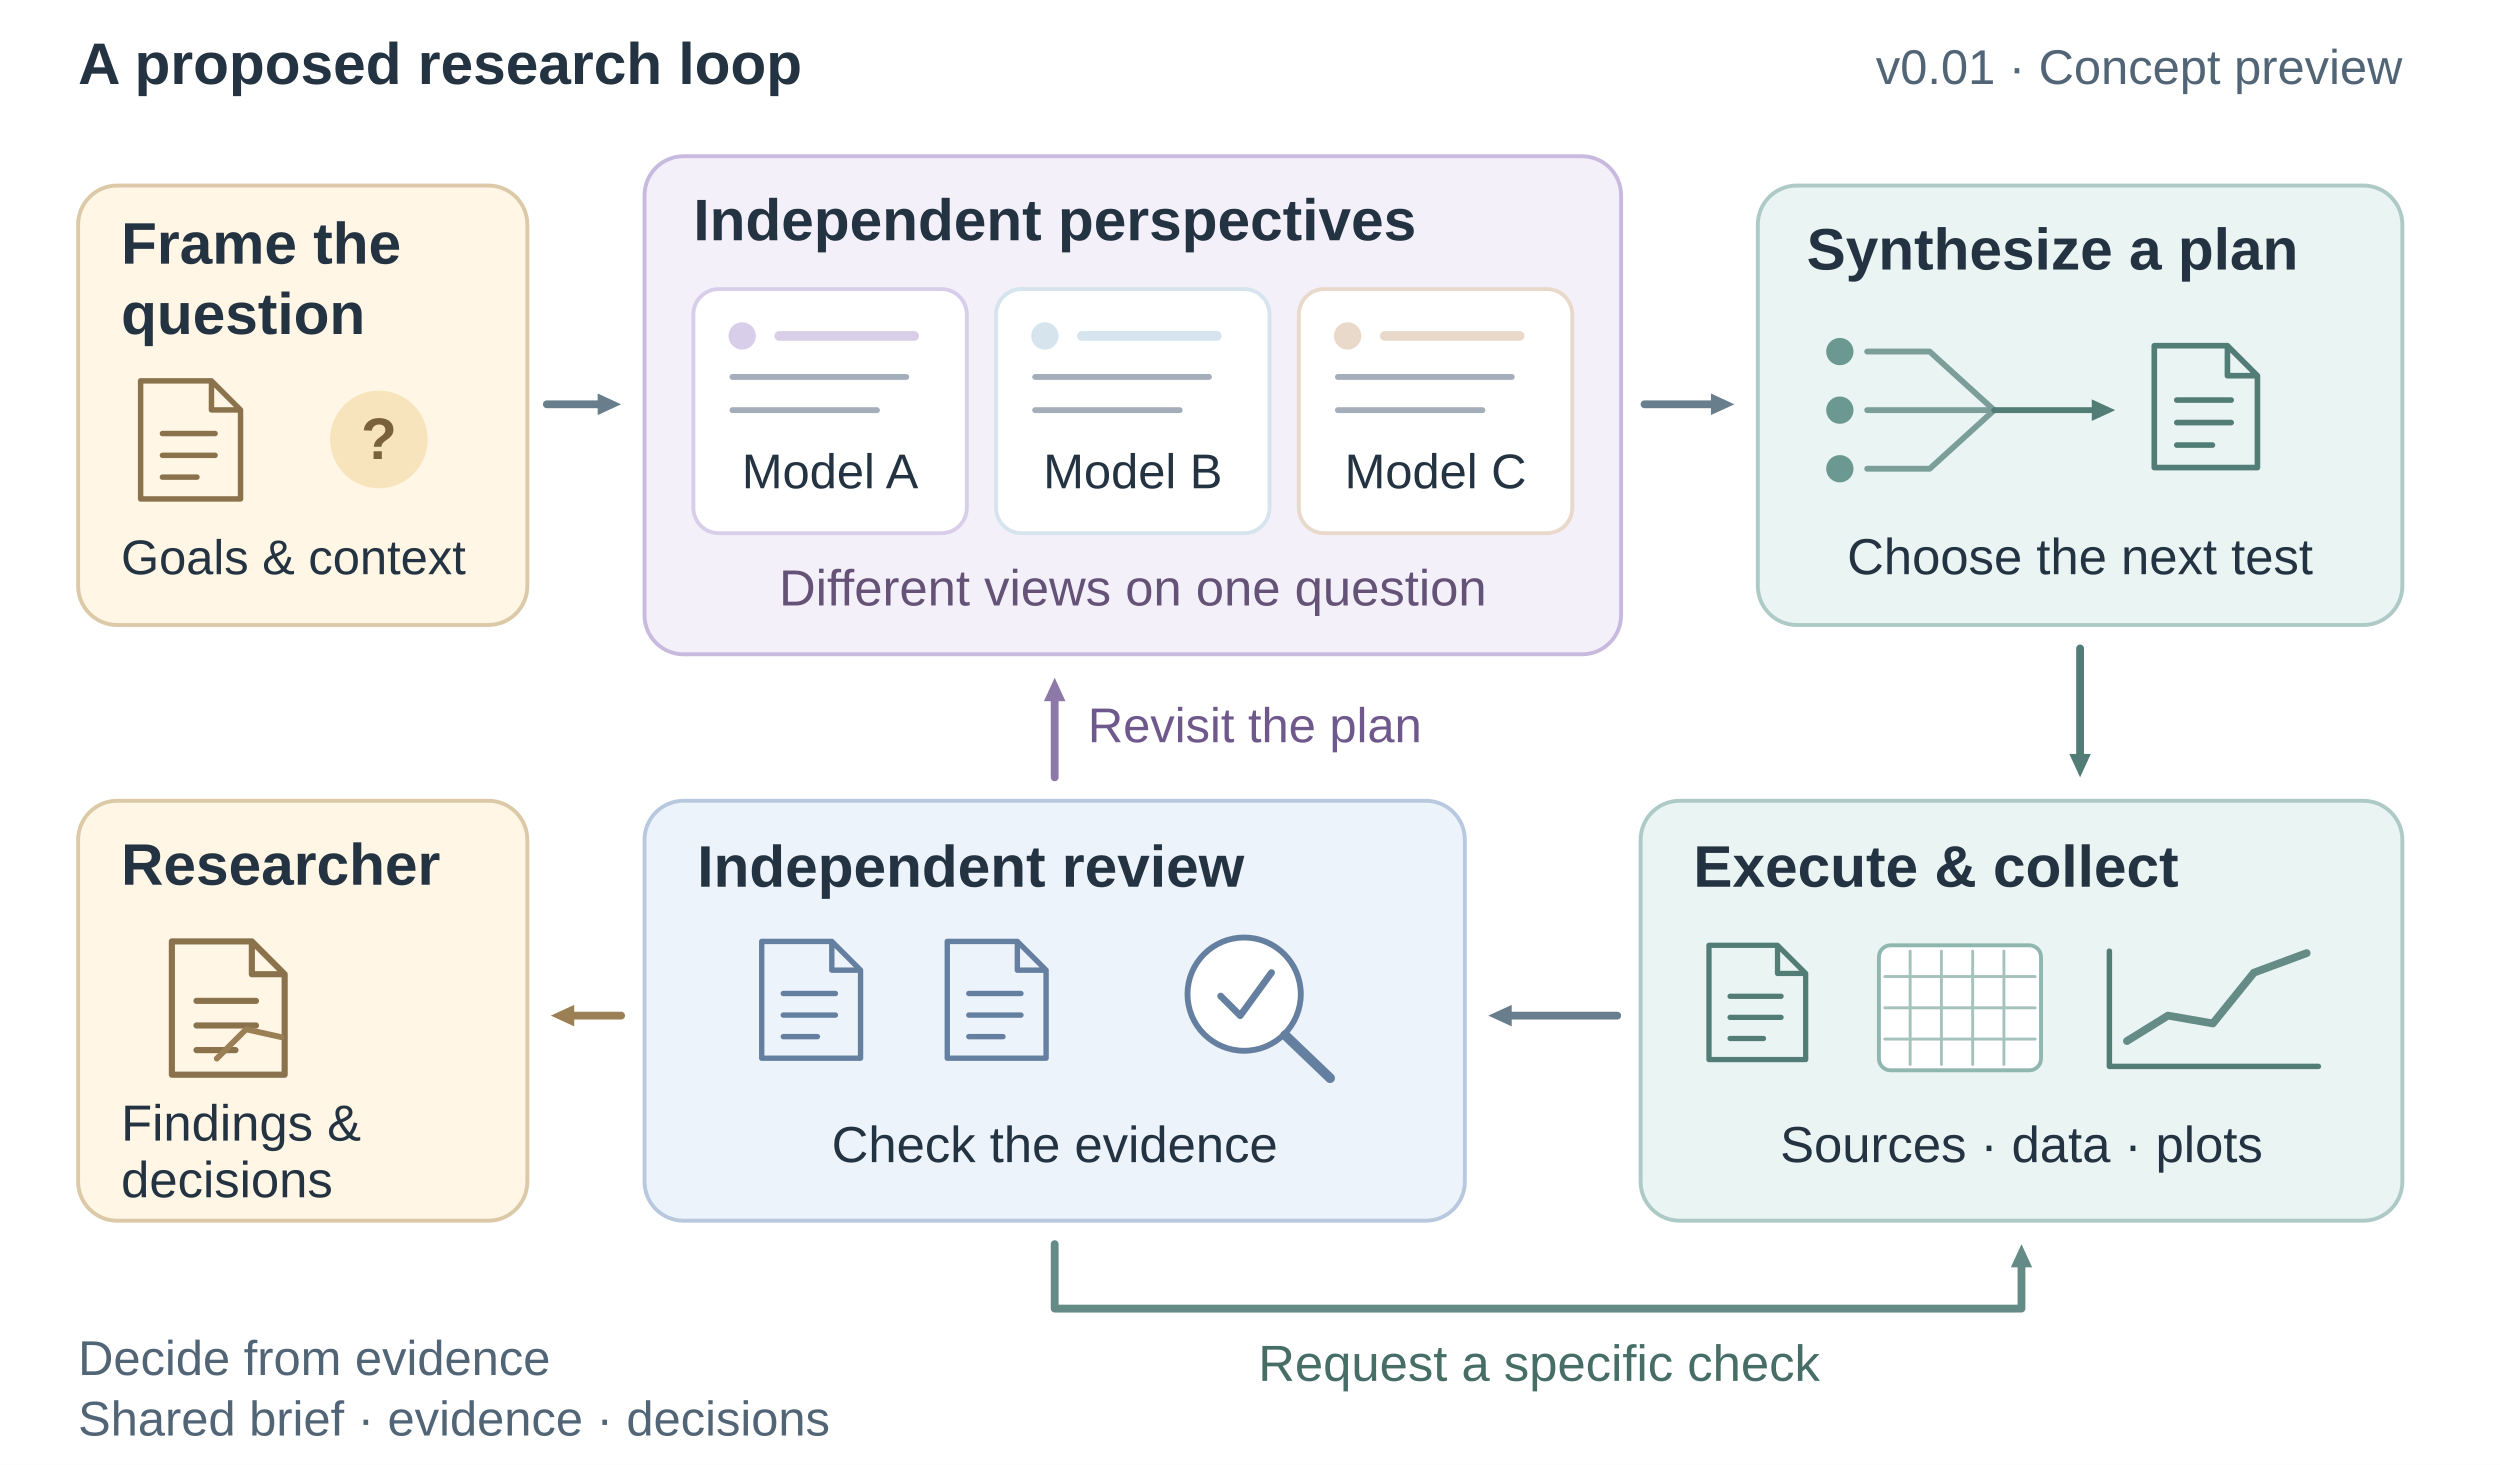
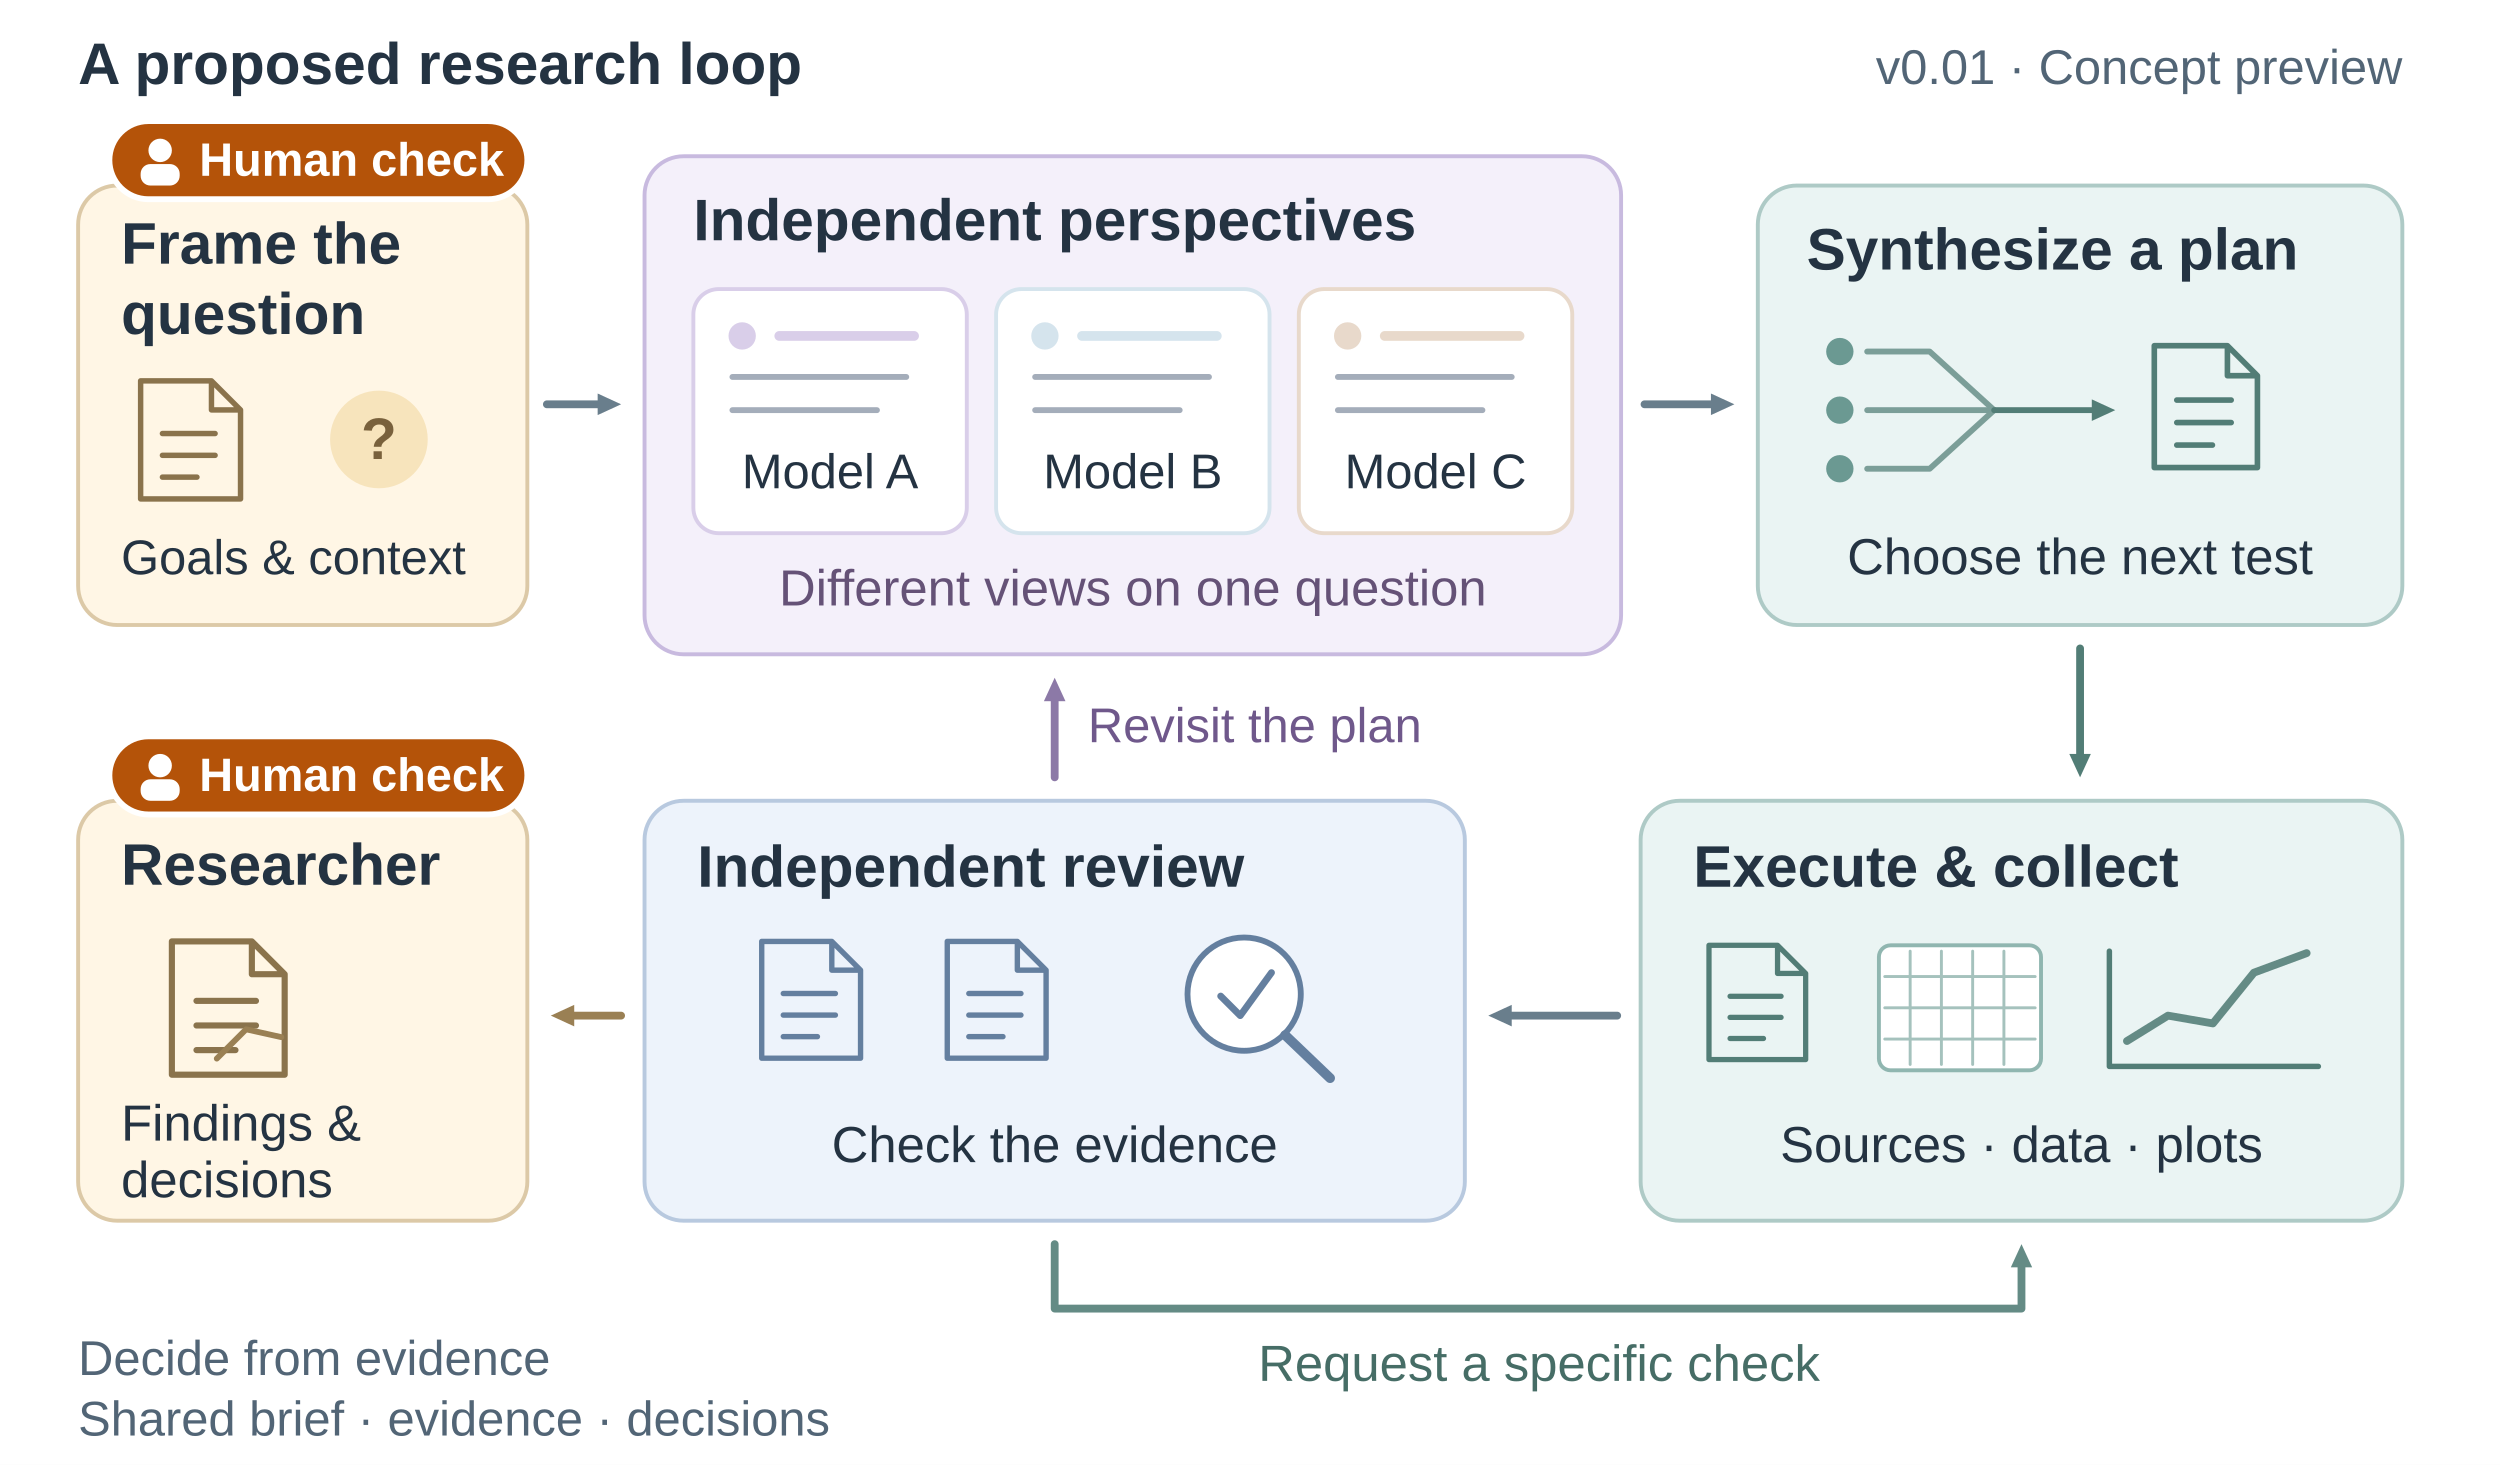
<svg xmlns="http://www.w3.org/2000/svg" width="1280" height="750" viewBox="0 0 1280 750" role="img" aria-labelledby="title desc">
  <rect width="1280" height="750" fill="#ffffff" />
  <style>text{font-family:Arial,Helvetica,sans-serif;fill:#243342} .label{font-size:30px;font-weight:700} .body{font-size:26px} .small{font-size:25px} .ink{fill:none;stroke:#526576;stroke-width:3;stroke-linecap:round;stroke-linejoin:round}</style>
  <text x="40" y="43" class="label" text-anchor="start">A proposed research loop</text>
  <text x="1230" y="43" class="small" text-anchor="end" style="fill:#526576">v0.01 · Concept preview</text>
  <rect x="40" y="95" width="230" height="225" rx="20" fill="#fff6e5" stroke="#dcc9a7" stroke-width="2" />
  <rect x="330" y="80" width="500" height="255" rx="20" fill="#f4f0fa" stroke="#c8badf" stroke-width="2" />
  <rect x="900" y="95" width="330" height="225" rx="20" fill="#eaf4f3" stroke="#aecac6" stroke-width="2" />
  <rect x="840" y="410" width="390" height="215" rx="20" fill="#eaf4f3" stroke="#aecac6" stroke-width="2" />
  <rect x="330" y="410" width="420" height="215" rx="20" fill="#edf3fb" stroke="#b8c9df" stroke-width="2" />
  <rect x="40" y="410" width="230" height="215" rx="20" fill="#fff6e5" stroke="#dcc9a7" stroke-width="2" />
  <text x="62" y="135" class="label" text-anchor="start">Frame the</text>
  <text x="62" y="171" class="label" text-anchor="start">question</text>
  <g transform="translate(72 195) scale(0.93)" fill="none" stroke="#8a734c" stroke-width="3" stroke-linecap="round" stroke-linejoin="round">
    <path d="M0 0 H39 L55 16 V65 H0 Z M39 0 V16 H55" />
    <path d="M12 29 H41 M12 41 H41 M12 53 H31" />
  </g>
  <circle cx="194" cy="225" r="25" fill="#f7e4bc" />
  <text x="194" y="235" class="label" text-anchor="middle" style="fill:#79613c">?</text>
  <text x="62" y="294" class="small" text-anchor="start">Goals &amp; context</text>
  <text x="355" y="123" class="label" text-anchor="start">Independent perspectives</text>
  <rect x="355" y="148" width="140" height="125" rx="13" fill="#ffffff" stroke="#d9cee9" stroke-width="2" />
  <circle cx="380" cy="172" r="7" fill="#d9cee9" />
  <polyline points="399,172 468,172" fill="none" stroke="#d9cee9" stroke-width="5" stroke-linejoin="round" stroke-linecap="round" />
  <polyline points="375,193 464,193" fill="none" stroke="#a4adba" stroke-width="3" stroke-linejoin="round" stroke-linecap="round" />
  <polyline points="375,210 449,210" fill="none" stroke="#a4adba" stroke-width="3" stroke-linejoin="round" stroke-linecap="round" />
  <text x="425" y="250" class="small" text-anchor="middle">Model A</text>
  <rect x="510" y="148" width="140" height="125" rx="13" fill="#ffffff" stroke="#d5e4ed" stroke-width="2" />
  <circle cx="535" cy="172" r="7" fill="#d5e4ed" />
  <polyline points="554,172 623,172" fill="none" stroke="#d5e4ed" stroke-width="5" stroke-linejoin="round" stroke-linecap="round" />
  <polyline points="530,193 619,193" fill="none" stroke="#a4adba" stroke-width="3" stroke-linejoin="round" stroke-linecap="round" />
  <polyline points="530,210 604,210" fill="none" stroke="#a4adba" stroke-width="3" stroke-linejoin="round" stroke-linecap="round" />
  <text x="580" y="250" class="small" text-anchor="middle">Model B</text>
  <rect x="665" y="148" width="140" height="125" rx="13" fill="#ffffff" stroke="#e8d9cb" stroke-width="2" />
  <circle cx="690" cy="172" r="7" fill="#e8d9cb" />
  <polyline points="709,172 778,172" fill="none" stroke="#e8d9cb" stroke-width="5" stroke-linejoin="round" stroke-linecap="round" />
  <polyline points="685,193 774,193" fill="none" stroke="#a4adba" stroke-width="3" stroke-linejoin="round" stroke-linecap="round" />
  <polyline points="685,210 759,210" fill="none" stroke="#a4adba" stroke-width="3" stroke-linejoin="round" stroke-linecap="round" />
  <text x="735" y="250" class="small" text-anchor="middle">Model C</text>
  <text x="580" y="310" class="body" text-anchor="middle" style="fill:#655277">Different views on one question</text>
  <text x="925" y="138" class="label" text-anchor="start">Synthesize a plan</text>
  <circle cx="942" cy="180" r="7" fill="#6b9992" />
  <polyline points="956,180 988,180 1021,210" fill="none" stroke="#7b9e98" stroke-width="3" stroke-linejoin="round" stroke-linecap="round" />
  <circle cx="942" cy="210" r="7" fill="#6b9992" />
  <polyline points="956,210 988,210 1021,210" fill="none" stroke="#7b9e98" stroke-width="3" stroke-linejoin="round" stroke-linecap="round" />
  <circle cx="942" cy="240" r="7" fill="#6b9992" />
  <polyline points="956,240 988,240 1021,210" fill="none" stroke="#7b9e98" stroke-width="3" stroke-linejoin="round" stroke-linecap="round" />
  <polyline points="1021,210 1072.0,210.0" fill="none" stroke="#527d76" stroke-width="3" stroke-linejoin="round" stroke-linecap="round" />
  <polygon points="1083,210 1071.0,215.52 1071.0,204.48" fill="#527d76" />
  <g transform="translate(1103 177) scale(0.96)" fill="none" stroke="#527d76" stroke-width="3" stroke-linecap="round" stroke-linejoin="round">
    <path d="M0 0 H39 L55 16 V65 H0 Z M39 0 V16 H55" />
    <path d="M12 29 H41 M12 41 H41 M12 53 H31" />
  </g>
  <text x="1065" y="294" class="body" text-anchor="middle">Choose the next test</text>
  <text x="867" y="454" class="label" text-anchor="start">Execute &amp; collect</text>
  <g transform="translate(875 484) scale(0.9)" fill="none" stroke="#527d76" stroke-width="3" stroke-linecap="round" stroke-linejoin="round">
    <path d="M0 0 H39 L55 16 V65 H0 Z M39 0 V16 H55" />
    <path d="M12 29 H41 M12 41 H41 M12 53 H31" />
  </g>
  <rect x="962" y="484" width="83" height="64" rx="6" fill="#ffffff" stroke="#90b6b0" stroke-width="2" />
  <polyline points="978,487 978,545" fill="none" stroke="#a5c2bd" stroke-width="1.5" stroke-linejoin="round" stroke-linecap="round" />
  <polyline points="994,487 994,545" fill="none" stroke="#a5c2bd" stroke-width="1.5" stroke-linejoin="round" stroke-linecap="round" />
  <polyline points="1010,487 1010,545" fill="none" stroke="#a5c2bd" stroke-width="1.5" stroke-linejoin="round" stroke-linecap="round" />
  <polyline points="1026,487 1026,545" fill="none" stroke="#a5c2bd" stroke-width="1.5" stroke-linejoin="round" stroke-linecap="round" />
  <polyline points="965,500 1042,500" fill="none" stroke="#a5c2bd" stroke-width="1.5" stroke-linejoin="round" stroke-linecap="round" />
  <polyline points="965,516 1042,516" fill="none" stroke="#a5c2bd" stroke-width="1.5" stroke-linejoin="round" stroke-linecap="round" />
  <polyline points="965,532 1042,532" fill="none" stroke="#a5c2bd" stroke-width="1.5" stroke-linejoin="round" stroke-linecap="round" />
  <polyline points="1080,487 1080,546 1187,546" fill="none" stroke="#527d76" stroke-width="2.8" stroke-linejoin="round" stroke-linecap="round" />
  <polyline points="1089,533 1110,520 1133,524 1154,498 1181,488" fill="none" stroke="#648b85" stroke-width="4" stroke-linejoin="round" stroke-linecap="round" />
  <text x="1035" y="595" class="body" text-anchor="middle">Sources · data · plots</text>
  <text x="357" y="454" class="label" text-anchor="start">Independent review</text>
  <g transform="translate(390 482) scale(0.92)" fill="none" stroke="#647f9f" stroke-width="3" stroke-linecap="round" stroke-linejoin="round">
    <path d="M0 0 H39 L55 16 V65 H0 Z M39 0 V16 H55" />
    <path d="M12 29 H41 M12 41 H41 M12 53 H31" />
  </g>
  <g transform="translate(485 482) scale(0.92)" fill="none" stroke="#647f9f" stroke-width="3" stroke-linecap="round" stroke-linejoin="round">
    <path d="M0 0 H39 L55 16 V65 H0 Z M39 0 V16 H55" />
    <path d="M12 29 H41 M12 41 H41 M12 53 H31" />
  </g>
  <circle cx="637" cy="509" r="29" fill="#ffffff" stroke="#647f9f" stroke-width="3" />
  <polyline points="658,530 681,552" fill="none" stroke="#647f9f" stroke-width="5" stroke-linejoin="round" stroke-linecap="round" />
  <polyline points="625,510 635,520 651,498" fill="none" stroke="#647f9f" stroke-width="3.5" stroke-linejoin="round" stroke-linecap="round" />
  <text x="540" y="595" class="body" text-anchor="middle">Check the evidence</text>
  <text x="62" y="453" class="label" text-anchor="start">Researcher</text>
  <g transform="translate(88 482) scale(1.05)" fill="none" stroke="#8a734c" stroke-width="3" stroke-linecap="round" stroke-linejoin="round">
    <path d="M0 0 H39 L55 16 V65 H0 Z M39 0 V16 H55" />
    <path d="M12 29 H41 M12 41 H41 M12 53 H31" />
  </g>
  <polyline points="111,542 126,527 144,531" fill="none" stroke="#9a8054" stroke-width="3" stroke-linejoin="round" stroke-linecap="round" />
  <text x="62" y="584" class="body" text-anchor="start">Findings &amp;</text>
  <text x="62" y="613" class="body" text-anchor="start">decisions</text>
  <polyline points="280,207 307.0,207.0" fill="none" stroke="#697e8c" stroke-width="4" stroke-linejoin="round" stroke-linecap="round" />
  <polygon points="318,207 306.0,212.52 306.0,201.48" fill="#697e8c" />
  <polyline points="842,207 877.0,207.0" fill="none" stroke="#697e8c" stroke-width="4" stroke-linejoin="round" stroke-linecap="round" />
  <polygon points="888,207 876.0,212.52 876.0,201.48" fill="#697e8c" />
  <polyline points="1065,332 1065.0,387.0" fill="none" stroke="#527d76" stroke-width="4" stroke-linejoin="round" stroke-linecap="round" />
  <polygon points="1065,398 1059.48,386.0 1070.52,386.0" fill="#527d76" />
  <polyline points="828,520 773.0,520.0" fill="none" stroke="#697e8c" stroke-width="4" stroke-linejoin="round" stroke-linecap="round" />
  <polygon points="762,520 774.0,514.48 774.0,525.52" fill="#697e8c" />
  <polyline points="318,520 293.0,520.0" fill="none" stroke="#9a8054" stroke-width="4" stroke-linejoin="round" stroke-linecap="round" />
  <polygon points="282,520 294.0,514.48 294.0,525.52" fill="#9a8054" />
  <polyline points="540,398 540.0,358.0" fill="none" stroke="#8c79a7" stroke-width="4" stroke-linejoin="round" stroke-linecap="round" />
  <polygon points="540,347 545.52,359.0 534.48,359.0" fill="#8c79a7" />
  <text x="557" y="380" class="small" text-anchor="start" style="fill:#6f588b">Revisit the plan</text>
  <polyline points="540,637 540,670 1035,670 1035.0,647.88" fill="none" stroke="#648b85" stroke-width="4" stroke-linejoin="round" stroke-linecap="round" />
  <polygon points="1035,637 1040.465,648.88 1029.535,648.88" fill="#648b85" />
  <text x="788" y="707" class="body" text-anchor="middle" style="fill:#466d66">Request a specific check</text>
+   <rect x="56" y="62" width="214" height="40" rx="20" fill="#b45309" stroke="#ffffff" stroke-width="3" />
+   <circle cx="82" cy="77" r="6" fill="#ffffff" />
+   <rect x="72" y="84" width="20" height="11" rx="5" fill="#ffffff" />
+   <text x="102" y="90" font-size="24" font-weight="700" style="fill:#ffffff">Human check</text>
+   <rect x="56" y="377" width="214" height="40" rx="20" fill="#b45309" stroke="#ffffff" stroke-width="3" />
+   <circle cx="82" cy="392" r="6" fill="#ffffff" />
+   <rect x="72" y="399" width="20" height="11" rx="5" fill="#ffffff" />
+   <text x="102" y="405" font-size="24" font-weight="700" style="fill:#ffffff">Human check</text>
  <text x="40" y="704" class="small" text-anchor="start" style="fill:#526576">Decide from evidence</text>
  <text x="40" y="735" class="small" text-anchor="start" style="fill:#526576">Shared brief · evidence · decisions</text>
</svg>
